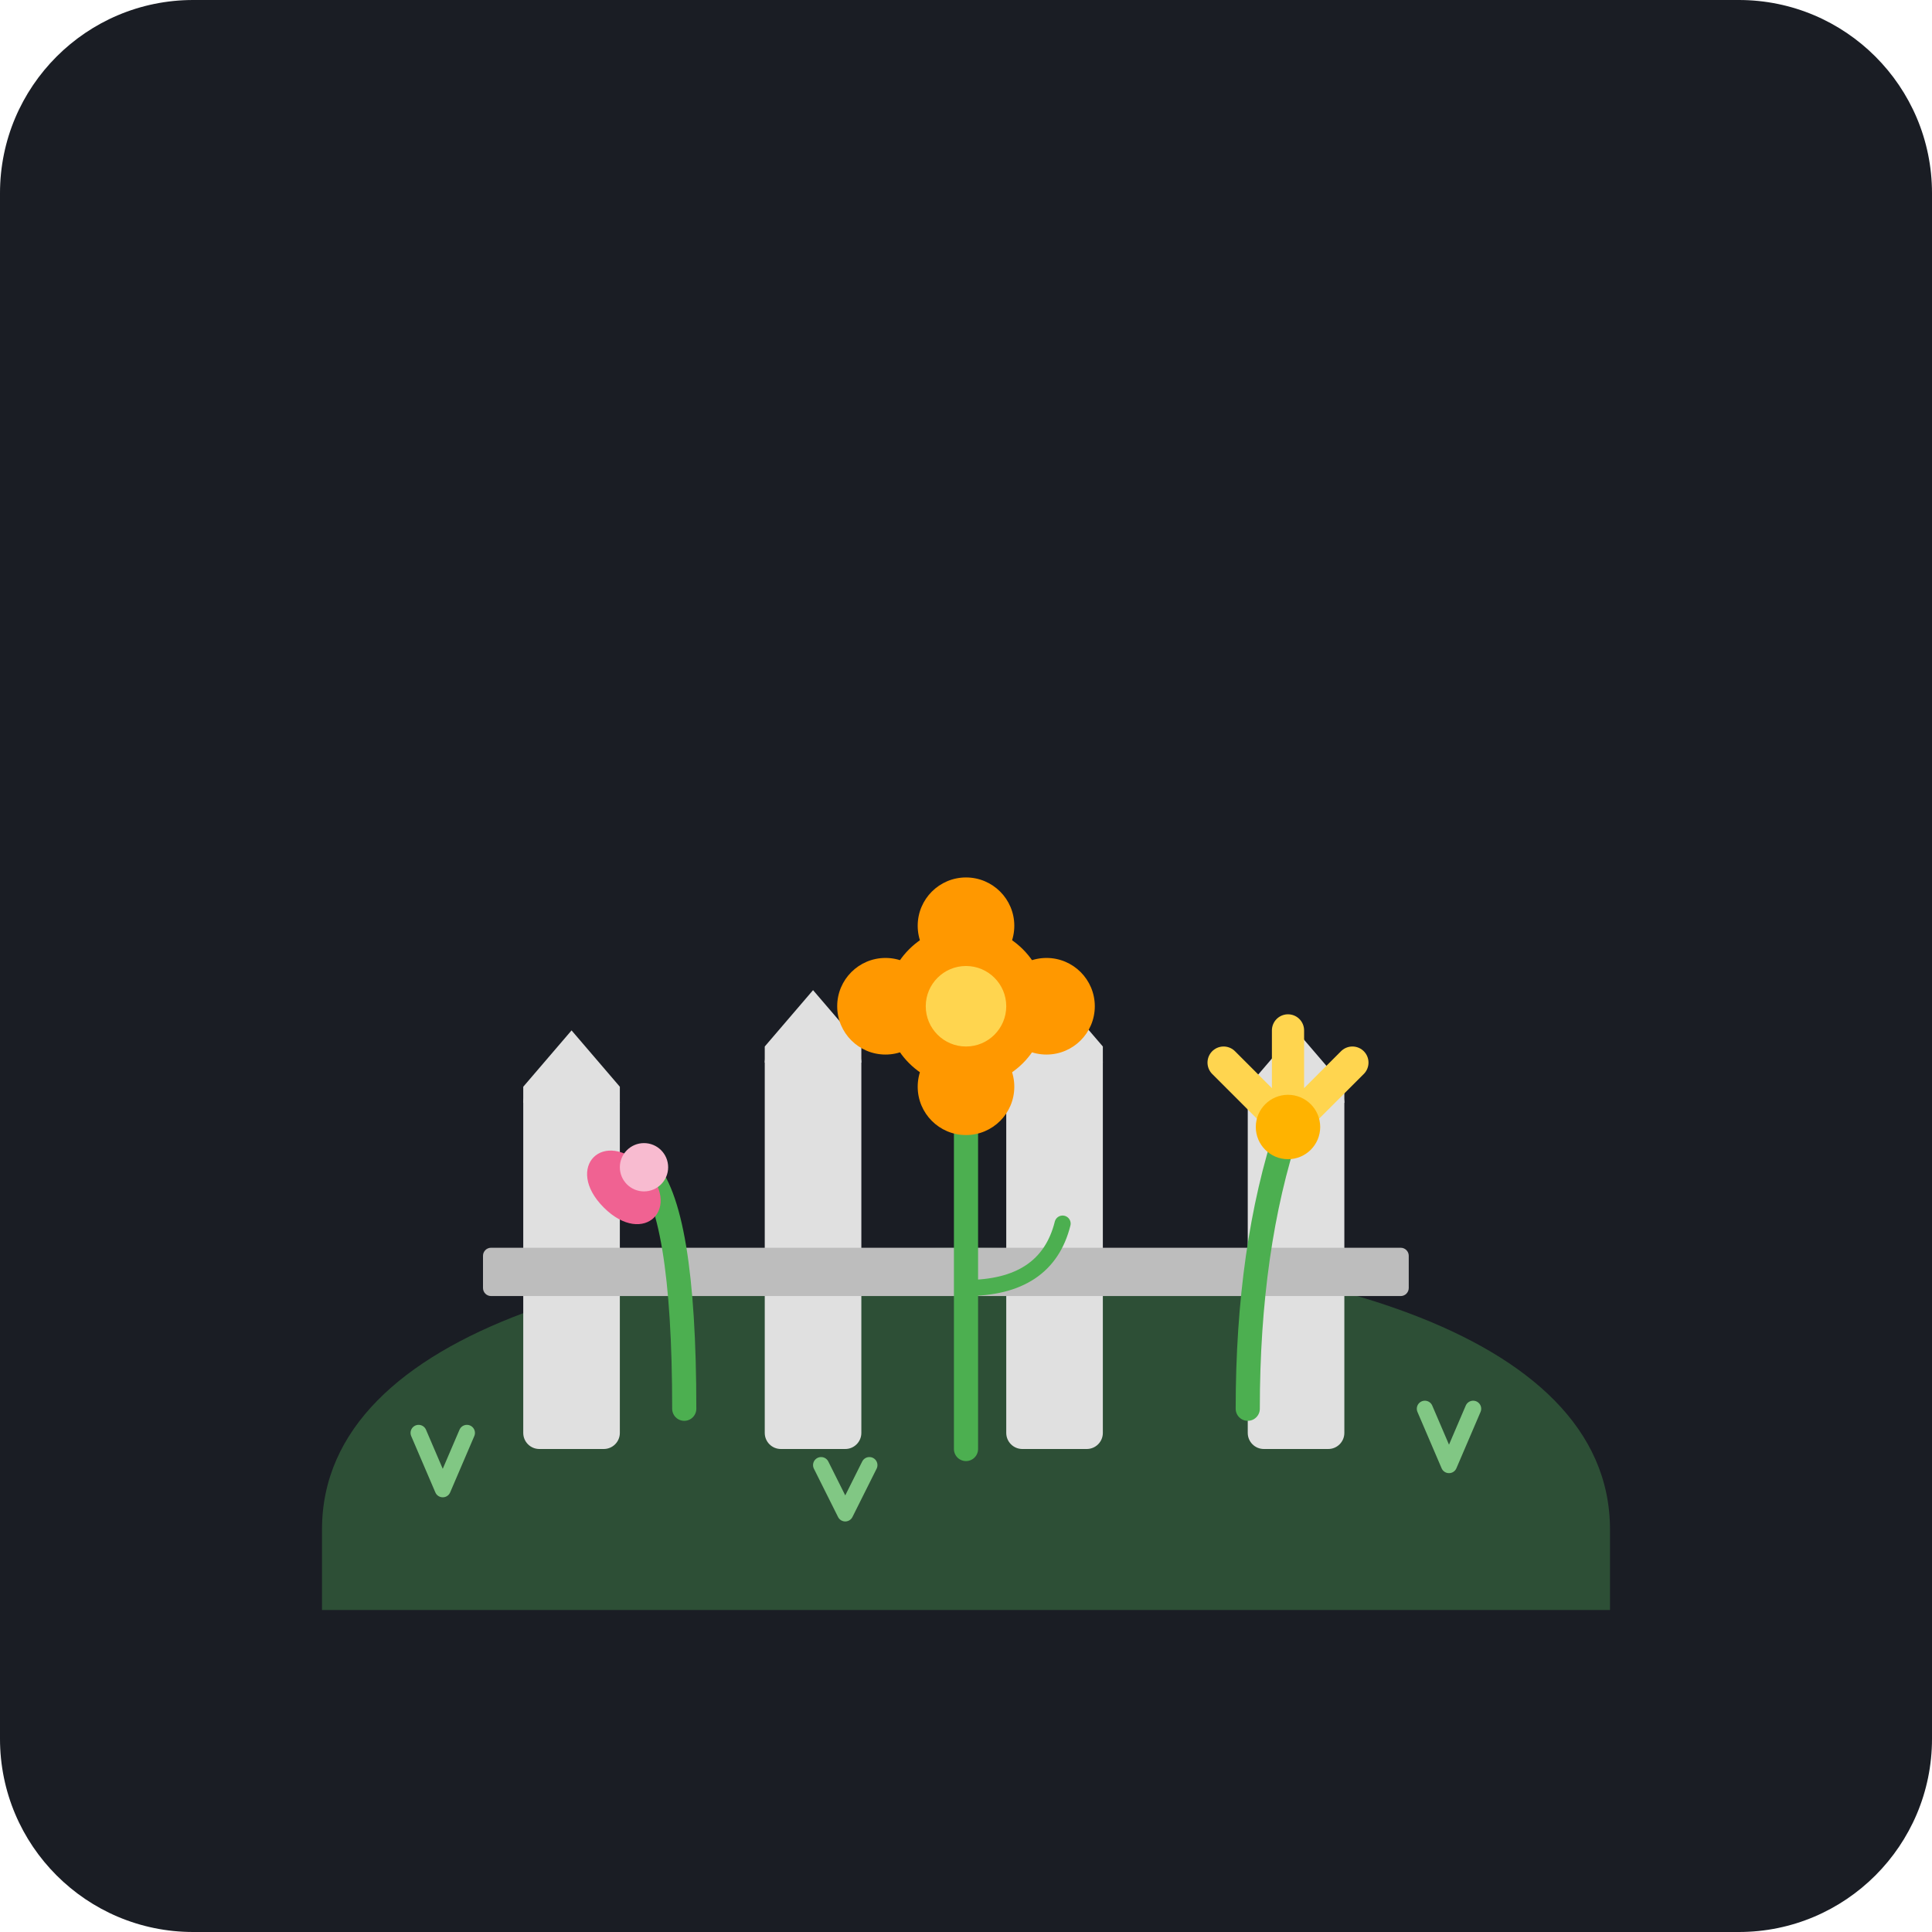
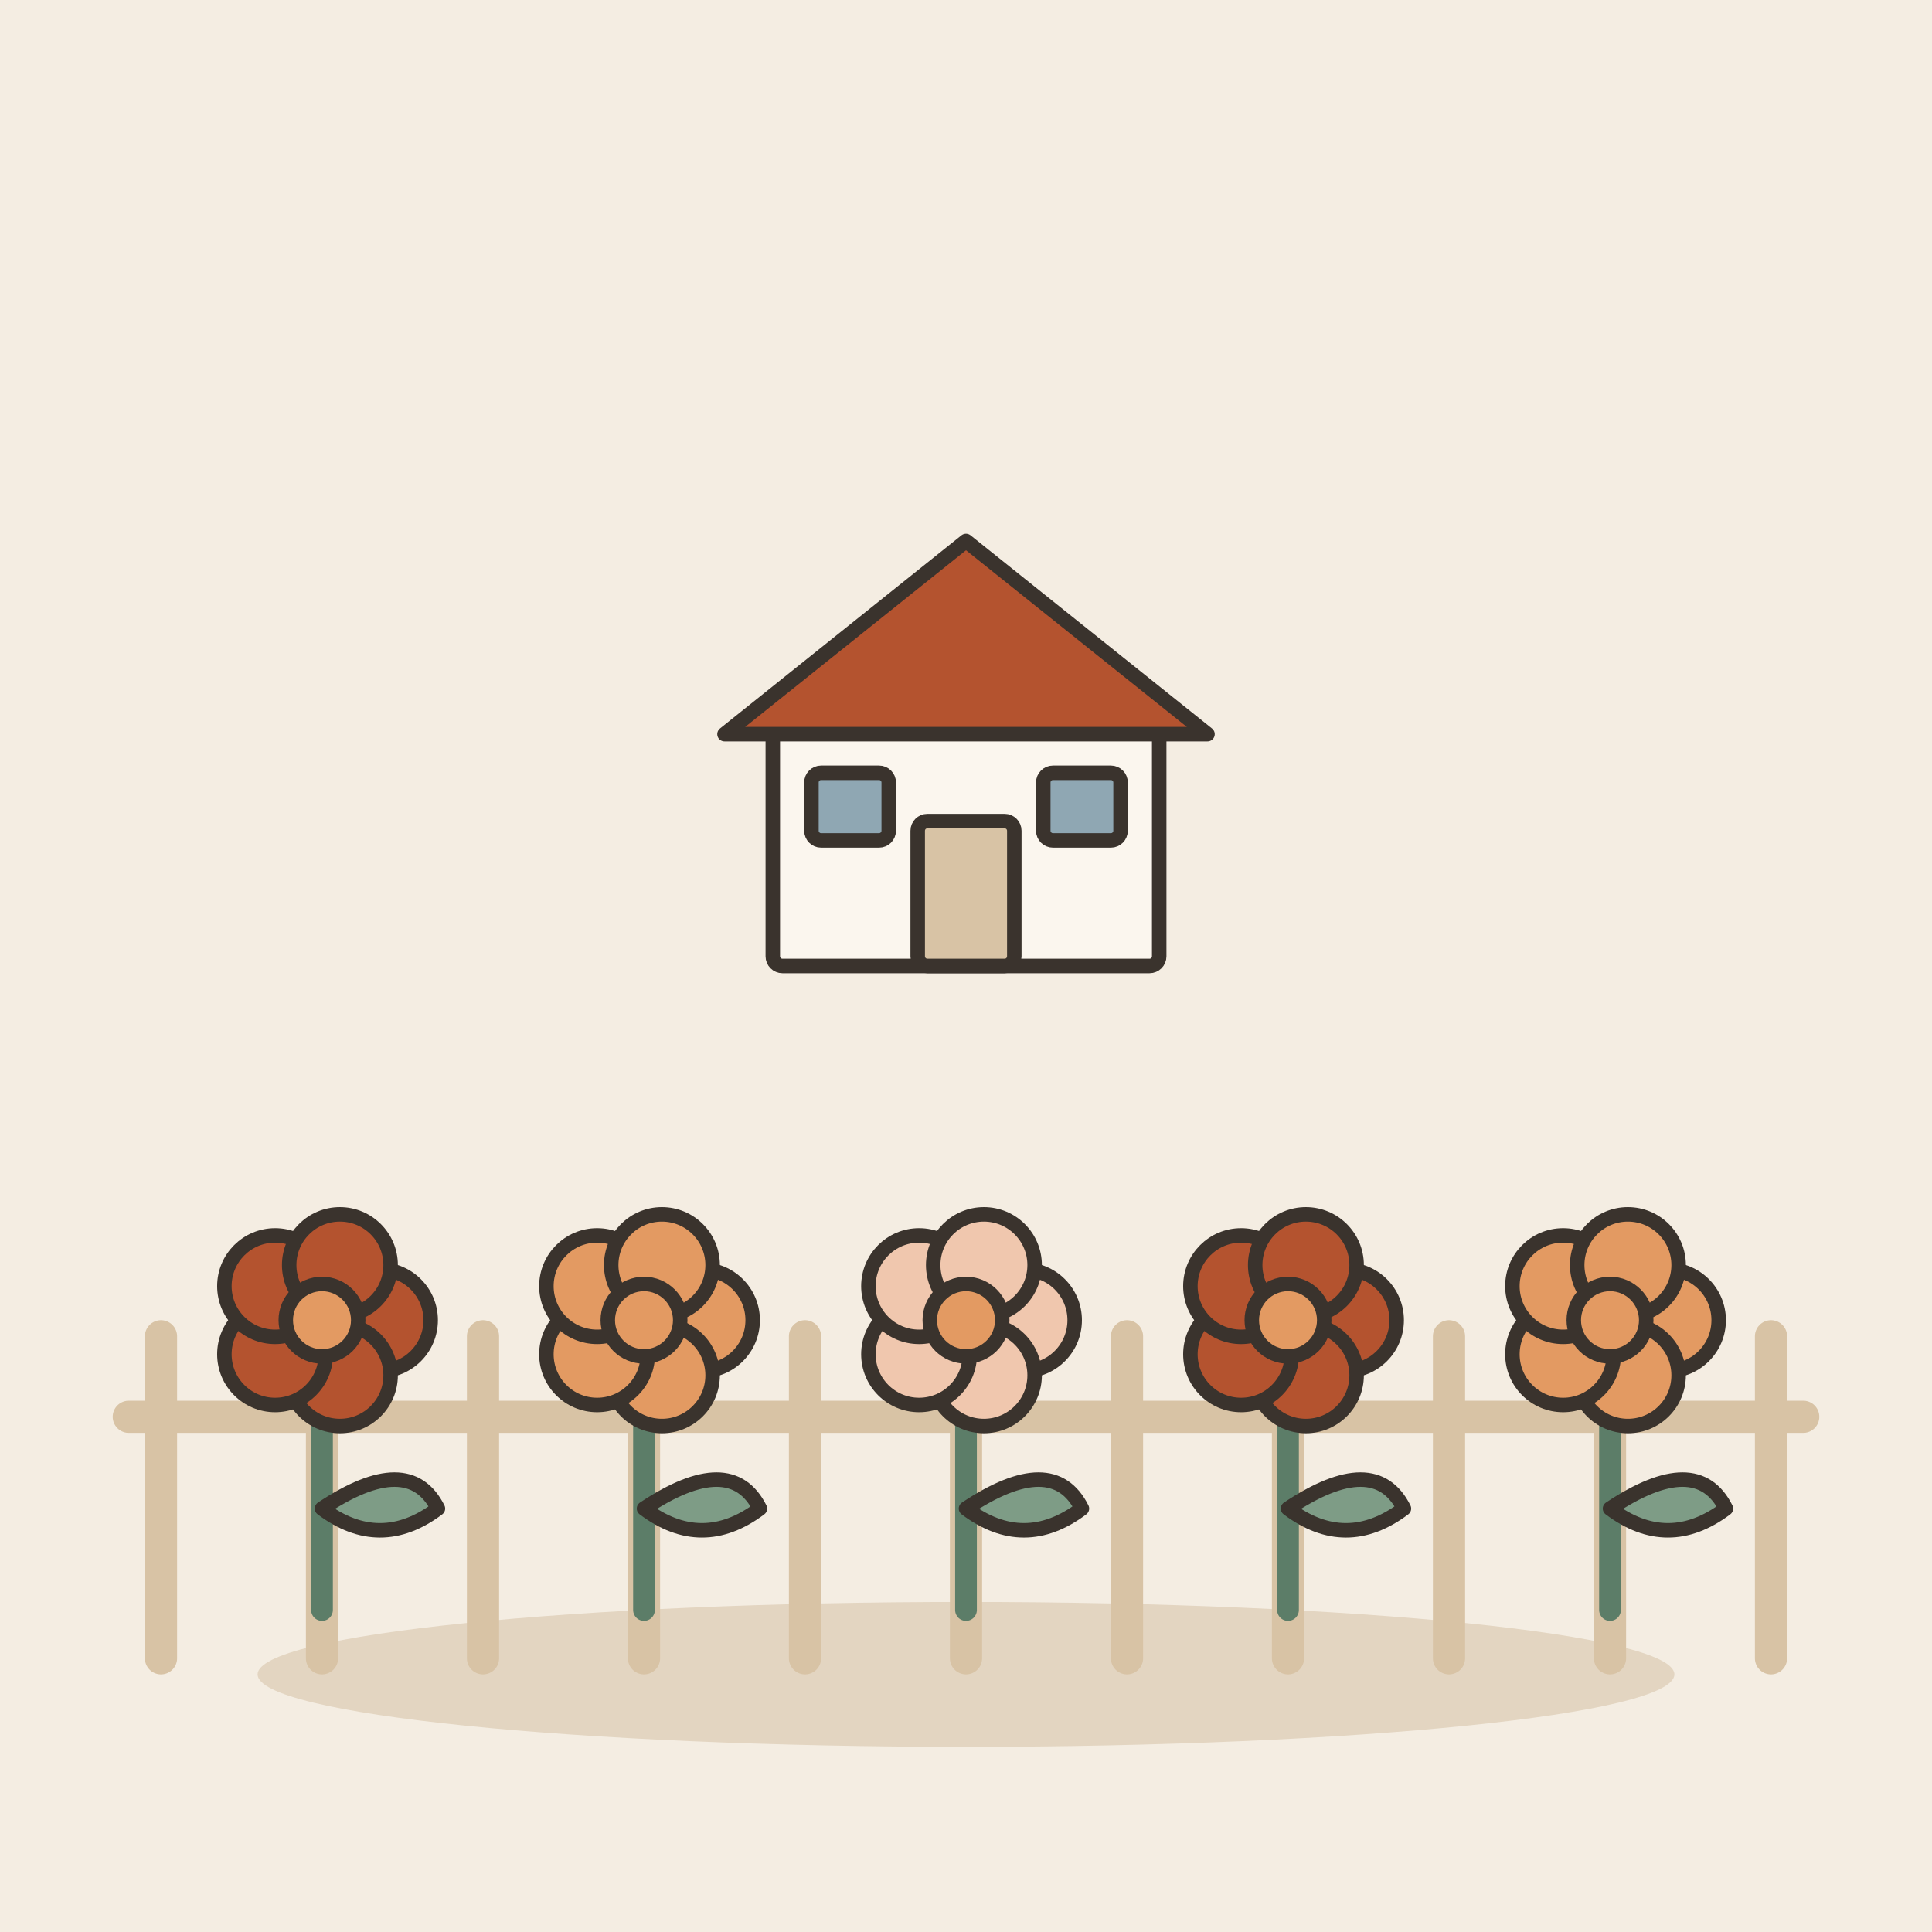
- <svg xmlns="http://www.w3.org/2000/svg" viewBox="0 0 240 240">
-   <rect width="240" height="240" rx="24" fill="#1A1D24" />
-   <path d="M40 190C40 165 80 155 120 155C160 155 200 165 200 190V200H40V190Z" fill="#2D4F36" />
-   <rect x="65" y="135" width="12" height="45" rx="2" fill="#E0E0E0" />
-   <path d="M65 135L71 128L77 135V137H65V135Z" fill="#E0E0E0" />
-   <rect x="95" y="130" width="12" height="50" rx="2" fill="#E0E0E0" />
-   <path d="M95 130L101 123L107 130V132H95V130Z" fill="#E0E0E0" />
-   <rect x="125" y="130" width="12" height="50" rx="2" fill="#E0E0E0" />
-   <path d="M125 130L131 123L137 130V132H125V130Z" fill="#E0E0E0" />
-   <rect x="155" y="135" width="12" height="45" rx="2" fill="#E0E0E0" />
-   <path d="M155 135L161 128L167 135V137H155V135Z" fill="#E0E0E0" />
-   <rect x="60" y="155" width="115" height="6" rx="1" fill="#BDBDBD" />
-   <path d="M85 175Q85 150 80 145" stroke="#4CAF50" stroke-width="3" fill="none" stroke-linecap="round" />
-   <path d="M80 145C75 140 70 145 75 150C80 155 85 150 80 145" fill="#F06292" />
-   <circle cx="80" cy="145" r="3" fill="#F8BBD0" />
-   <path d="M120 180L120 135" stroke="#4CAF50" stroke-width="3" fill="none" stroke-linecap="round" />
-   <path d="M120 160Q130 160 132 152" stroke="#4CAF50" stroke-width="2" fill="none" stroke-linecap="round" />
-   <circle cx="120" cy="125" r="10" fill="#FF9800" />
-   <circle cx="120" cy="115" r="6" fill="#FF9800" />
-   <circle cx="130" cy="125" r="6" fill="#FF9800" />
-   <circle cx="110" cy="125" r="6" fill="#FF9800" />
-   <circle cx="120" cy="135" r="6" fill="#FF9800" />
-   <circle cx="120" cy="125" r="5" fill="#FFD54F" />
-   <path d="M155 175Q155 155 160 140" stroke="#4CAF50" stroke-width="3" fill="none" stroke-linecap="round" />
-   <path d="M160 140L152 132M160 140L168 132M160 140L160 128" stroke="#FFD54F" stroke-width="4" stroke-linecap="round" />
-   <circle cx="160" cy="140" r="4" fill="#FFB300" />
-   <path d="M55 185L52 178M55 185L58 178" stroke="#81C784" stroke-width="2" stroke-linecap="round" />
-   <path d="M180 182L177 175M180 182L183 175" stroke="#81C784" stroke-width="2" stroke-linecap="round" />
-   <path d="M105 188L102 182M105 188L108 182" stroke="#81C784" stroke-width="2" stroke-linecap="round" />
+ <svg xmlns="http://www.w3.org/2000/svg" viewBox="0 0 240 240" data-style="editorial">
+   <rect width="240" height="240" fill="#F4EDE2" />
+   <ellipse cx="120" cy="208" rx="88" ry="9" fill="#E3D5C1" />
+   <g transform="translate(120 206)">
+     <path d="M-100 -40L-100 0" stroke="#D8C3A5" stroke-width="4" stroke-linecap="round" fill="none" />
+     <path d="M-80 -40L-80 0" stroke="#D8C3A5" stroke-width="4" stroke-linecap="round" fill="none" />
+     <path d="M-60 -40L-60 0" stroke="#D8C3A5" stroke-width="4" stroke-linecap="round" fill="none" />
+     <path d="M-40 -40L-40 0" stroke="#D8C3A5" stroke-width="4" stroke-linecap="round" fill="none" />
+     <path d="M-20 -40L-20 0" stroke="#D8C3A5" stroke-width="4" stroke-linecap="round" fill="none" />
+     <path d="M0 -40L0 0" stroke="#D8C3A5" stroke-width="4" stroke-linecap="round" fill="none" />
+     <path d="M20 -40L20 0" stroke="#D8C3A5" stroke-width="4" stroke-linecap="round" fill="none" />
+     <path d="M40 -40L40 0" stroke="#D8C3A5" stroke-width="4" stroke-linecap="round" fill="none" />
+     <path d="M60 -40L60 0" stroke="#D8C3A5" stroke-width="4" stroke-linecap="round" fill="none" />
+     <path d="M80 -40L80 0" stroke="#D8C3A5" stroke-width="4" stroke-linecap="round" fill="none" />
+     <path d="M100 -40L100 0" stroke="#D8C3A5" stroke-width="4" stroke-linecap="round" fill="none" />
+     <path d="M-104 -30L104 -30" stroke="#D8C3A5" stroke-width="4" stroke-linecap="round" fill="none" />
+   </g>
+   <g transform="translate(40 200) scale(0.9 0.9)">
+     <path d="M0 0L0 -36" stroke="#5C7D68" stroke-width="3" stroke-linecap="round" fill="none" />
+     <path d="M0 -14Q12 -22 16 -14Q8 -8 0 -14Z" fill="#7E9C86" stroke="#3A332D" stroke-width="2" stroke-linecap="round" stroke-linejoin="round" />
+     <circle cx="8" cy="-40" r="7" fill="#B4532F" stroke="#3A332D" stroke-linecap="round" stroke-linejoin="round" stroke-width="2" />
+     <circle cx="2.472" cy="-32.392" r="7" fill="#B4532F" stroke="#3A332D" stroke-linecap="round" stroke-linejoin="round" stroke-width="2" />
+     <circle cx="-6.472" cy="-35.298" r="7" fill="#B4532F" stroke="#3A332D" stroke-linecap="round" stroke-linejoin="round" stroke-width="2" />
+     <circle cx="-6.472" cy="-44.702" r="7" fill="#B4532F" stroke="#3A332D" stroke-linecap="round" stroke-linejoin="round" stroke-width="2" />
+     <circle cx="2.472" cy="-47.608" r="7" fill="#B4532F" stroke="#3A332D" stroke-linecap="round" stroke-linejoin="round" stroke-width="2" />
+     <circle cx="0" cy="-40" r="5" fill="#E39A62" stroke="#3A332D" stroke-linecap="round" stroke-linejoin="round" stroke-width="2" />
+   </g>
+   <g transform="translate(80 200) scale(0.9 0.9)">
+     <path d="M0 0L0 -36" stroke="#5C7D68" stroke-width="3" stroke-linecap="round" fill="none" />
+     <path d="M0 -14Q12 -22 16 -14Q8 -8 0 -14Z" fill="#7E9C86" stroke="#3A332D" stroke-width="2" stroke-linecap="round" stroke-linejoin="round" />
+     <circle cx="8" cy="-40" r="7" fill="#E39A62" stroke="#3A332D" stroke-linecap="round" stroke-linejoin="round" stroke-width="2" />
+     <circle cx="2.472" cy="-32.392" r="7" fill="#E39A62" stroke="#3A332D" stroke-linecap="round" stroke-linejoin="round" stroke-width="2" />
+     <circle cx="-6.472" cy="-35.298" r="7" fill="#E39A62" stroke="#3A332D" stroke-linecap="round" stroke-linejoin="round" stroke-width="2" />
+     <circle cx="-6.472" cy="-44.702" r="7" fill="#E39A62" stroke="#3A332D" stroke-linecap="round" stroke-linejoin="round" stroke-width="2" />
+     <circle cx="2.472" cy="-47.608" r="7" fill="#E39A62" stroke="#3A332D" stroke-linecap="round" stroke-linejoin="round" stroke-width="2" />
+     <circle cx="0" cy="-40" r="5" fill="#E39A62" stroke="#3A332D" stroke-linecap="round" stroke-linejoin="round" stroke-width="2" />
+   </g>
+   <g transform="translate(120 200) scale(0.9 0.9)">
+     <path d="M0 0L0 -36" stroke="#5C7D68" stroke-width="3" stroke-linecap="round" fill="none" />
+     <path d="M0 -14Q12 -22 16 -14Q8 -8 0 -14Z" fill="#7E9C86" stroke="#3A332D" stroke-width="2" stroke-linecap="round" stroke-linejoin="round" />
+     <circle cx="8" cy="-40" r="7" fill="#F0C7AE" stroke="#3A332D" stroke-linecap="round" stroke-linejoin="round" stroke-width="2" />
+     <circle cx="2.472" cy="-32.392" r="7" fill="#F0C7AE" stroke="#3A332D" stroke-linecap="round" stroke-linejoin="round" stroke-width="2" />
+     <circle cx="-6.472" cy="-35.298" r="7" fill="#F0C7AE" stroke="#3A332D" stroke-linecap="round" stroke-linejoin="round" stroke-width="2" />
+     <circle cx="-6.472" cy="-44.702" r="7" fill="#F0C7AE" stroke="#3A332D" stroke-linecap="round" stroke-linejoin="round" stroke-width="2" />
+     <circle cx="2.472" cy="-47.608" r="7" fill="#F0C7AE" stroke="#3A332D" stroke-linecap="round" stroke-linejoin="round" stroke-width="2" />
+     <circle cx="0" cy="-40" r="5" fill="#E39A62" stroke="#3A332D" stroke-linecap="round" stroke-linejoin="round" stroke-width="2" />
+   </g>
+   <g transform="translate(160 200) scale(0.9 0.9)">
+     <path d="M0 0L0 -36" stroke="#5C7D68" stroke-width="3" stroke-linecap="round" fill="none" />
+     <path d="M0 -14Q12 -22 16 -14Q8 -8 0 -14Z" fill="#7E9C86" stroke="#3A332D" stroke-width="2" stroke-linecap="round" stroke-linejoin="round" />
+     <circle cx="8" cy="-40" r="7" fill="#B4532F" stroke="#3A332D" stroke-linecap="round" stroke-linejoin="round" stroke-width="2" />
+     <circle cx="2.472" cy="-32.392" r="7" fill="#B4532F" stroke="#3A332D" stroke-linecap="round" stroke-linejoin="round" stroke-width="2" />
+     <circle cx="-6.472" cy="-35.298" r="7" fill="#B4532F" stroke="#3A332D" stroke-linecap="round" stroke-linejoin="round" stroke-width="2" />
+     <circle cx="-6.472" cy="-44.702" r="7" fill="#B4532F" stroke="#3A332D" stroke-linecap="round" stroke-linejoin="round" stroke-width="2" />
+     <circle cx="2.472" cy="-47.608" r="7" fill="#B4532F" stroke="#3A332D" stroke-linecap="round" stroke-linejoin="round" stroke-width="2" />
+     <circle cx="0" cy="-40" r="5" fill="#E39A62" stroke="#3A332D" stroke-linecap="round" stroke-linejoin="round" stroke-width="2" />
+   </g>
+   <g transform="translate(200 200) scale(0.9 0.9)">
+     <path d="M0 0L0 -36" stroke="#5C7D68" stroke-width="3" stroke-linecap="round" fill="none" />
+     <path d="M0 -14Q12 -22 16 -14Q8 -8 0 -14Z" fill="#7E9C86" stroke="#3A332D" stroke-width="2" stroke-linecap="round" stroke-linejoin="round" />
+     <circle cx="8" cy="-40" r="7" fill="#E39A62" stroke="#3A332D" stroke-linecap="round" stroke-linejoin="round" stroke-width="2" />
+     <circle cx="2.472" cy="-32.392" r="7" fill="#E39A62" stroke="#3A332D" stroke-linecap="round" stroke-linejoin="round" stroke-width="2" />
+     <circle cx="-6.472" cy="-35.298" r="7" fill="#E39A62" stroke="#3A332D" stroke-linecap="round" stroke-linejoin="round" stroke-width="2" />
+     <circle cx="-6.472" cy="-44.702" r="7" fill="#E39A62" stroke="#3A332D" stroke-linecap="round" stroke-linejoin="round" stroke-width="2" />
+     <circle cx="2.472" cy="-47.608" r="7" fill="#E39A62" stroke="#3A332D" stroke-linecap="round" stroke-linejoin="round" stroke-width="2" />
+     <circle cx="0" cy="-40" r="5" fill="#E39A62" stroke="#3A332D" stroke-linecap="round" stroke-linejoin="round" stroke-width="2" />
+   </g>
+   <g transform="translate(120 120) scale(0.6 0.6)">
+     <rect x="-40" y="-50" width="80" height="50" rx="2" fill="#FBF6EE" stroke="#3A332D" stroke-width="3" stroke-linecap="round" stroke-linejoin="round" />
+     <path d="M-50 -48L0 -88L50 -48Z" fill="#B4532F" stroke="#3A332D" stroke-width="3" stroke-linecap="round" stroke-linejoin="round" />
+     <rect x="-10" y="-30" width="20" height="30" rx="2" fill="#D8C3A5" stroke="#3A332D" stroke-width="3" stroke-linecap="round" stroke-linejoin="round" />
+     <rect x="-32" y="-40" width="16" height="14" rx="2" fill="#8FA7B3" stroke="#3A332D" stroke-width="3" stroke-linecap="round" stroke-linejoin="round" />
+     <rect x="16" y="-40" width="16" height="14" rx="2" fill="#8FA7B3" stroke="#3A332D" stroke-width="3" stroke-linecap="round" stroke-linejoin="round" />
+   </g>
</svg>
